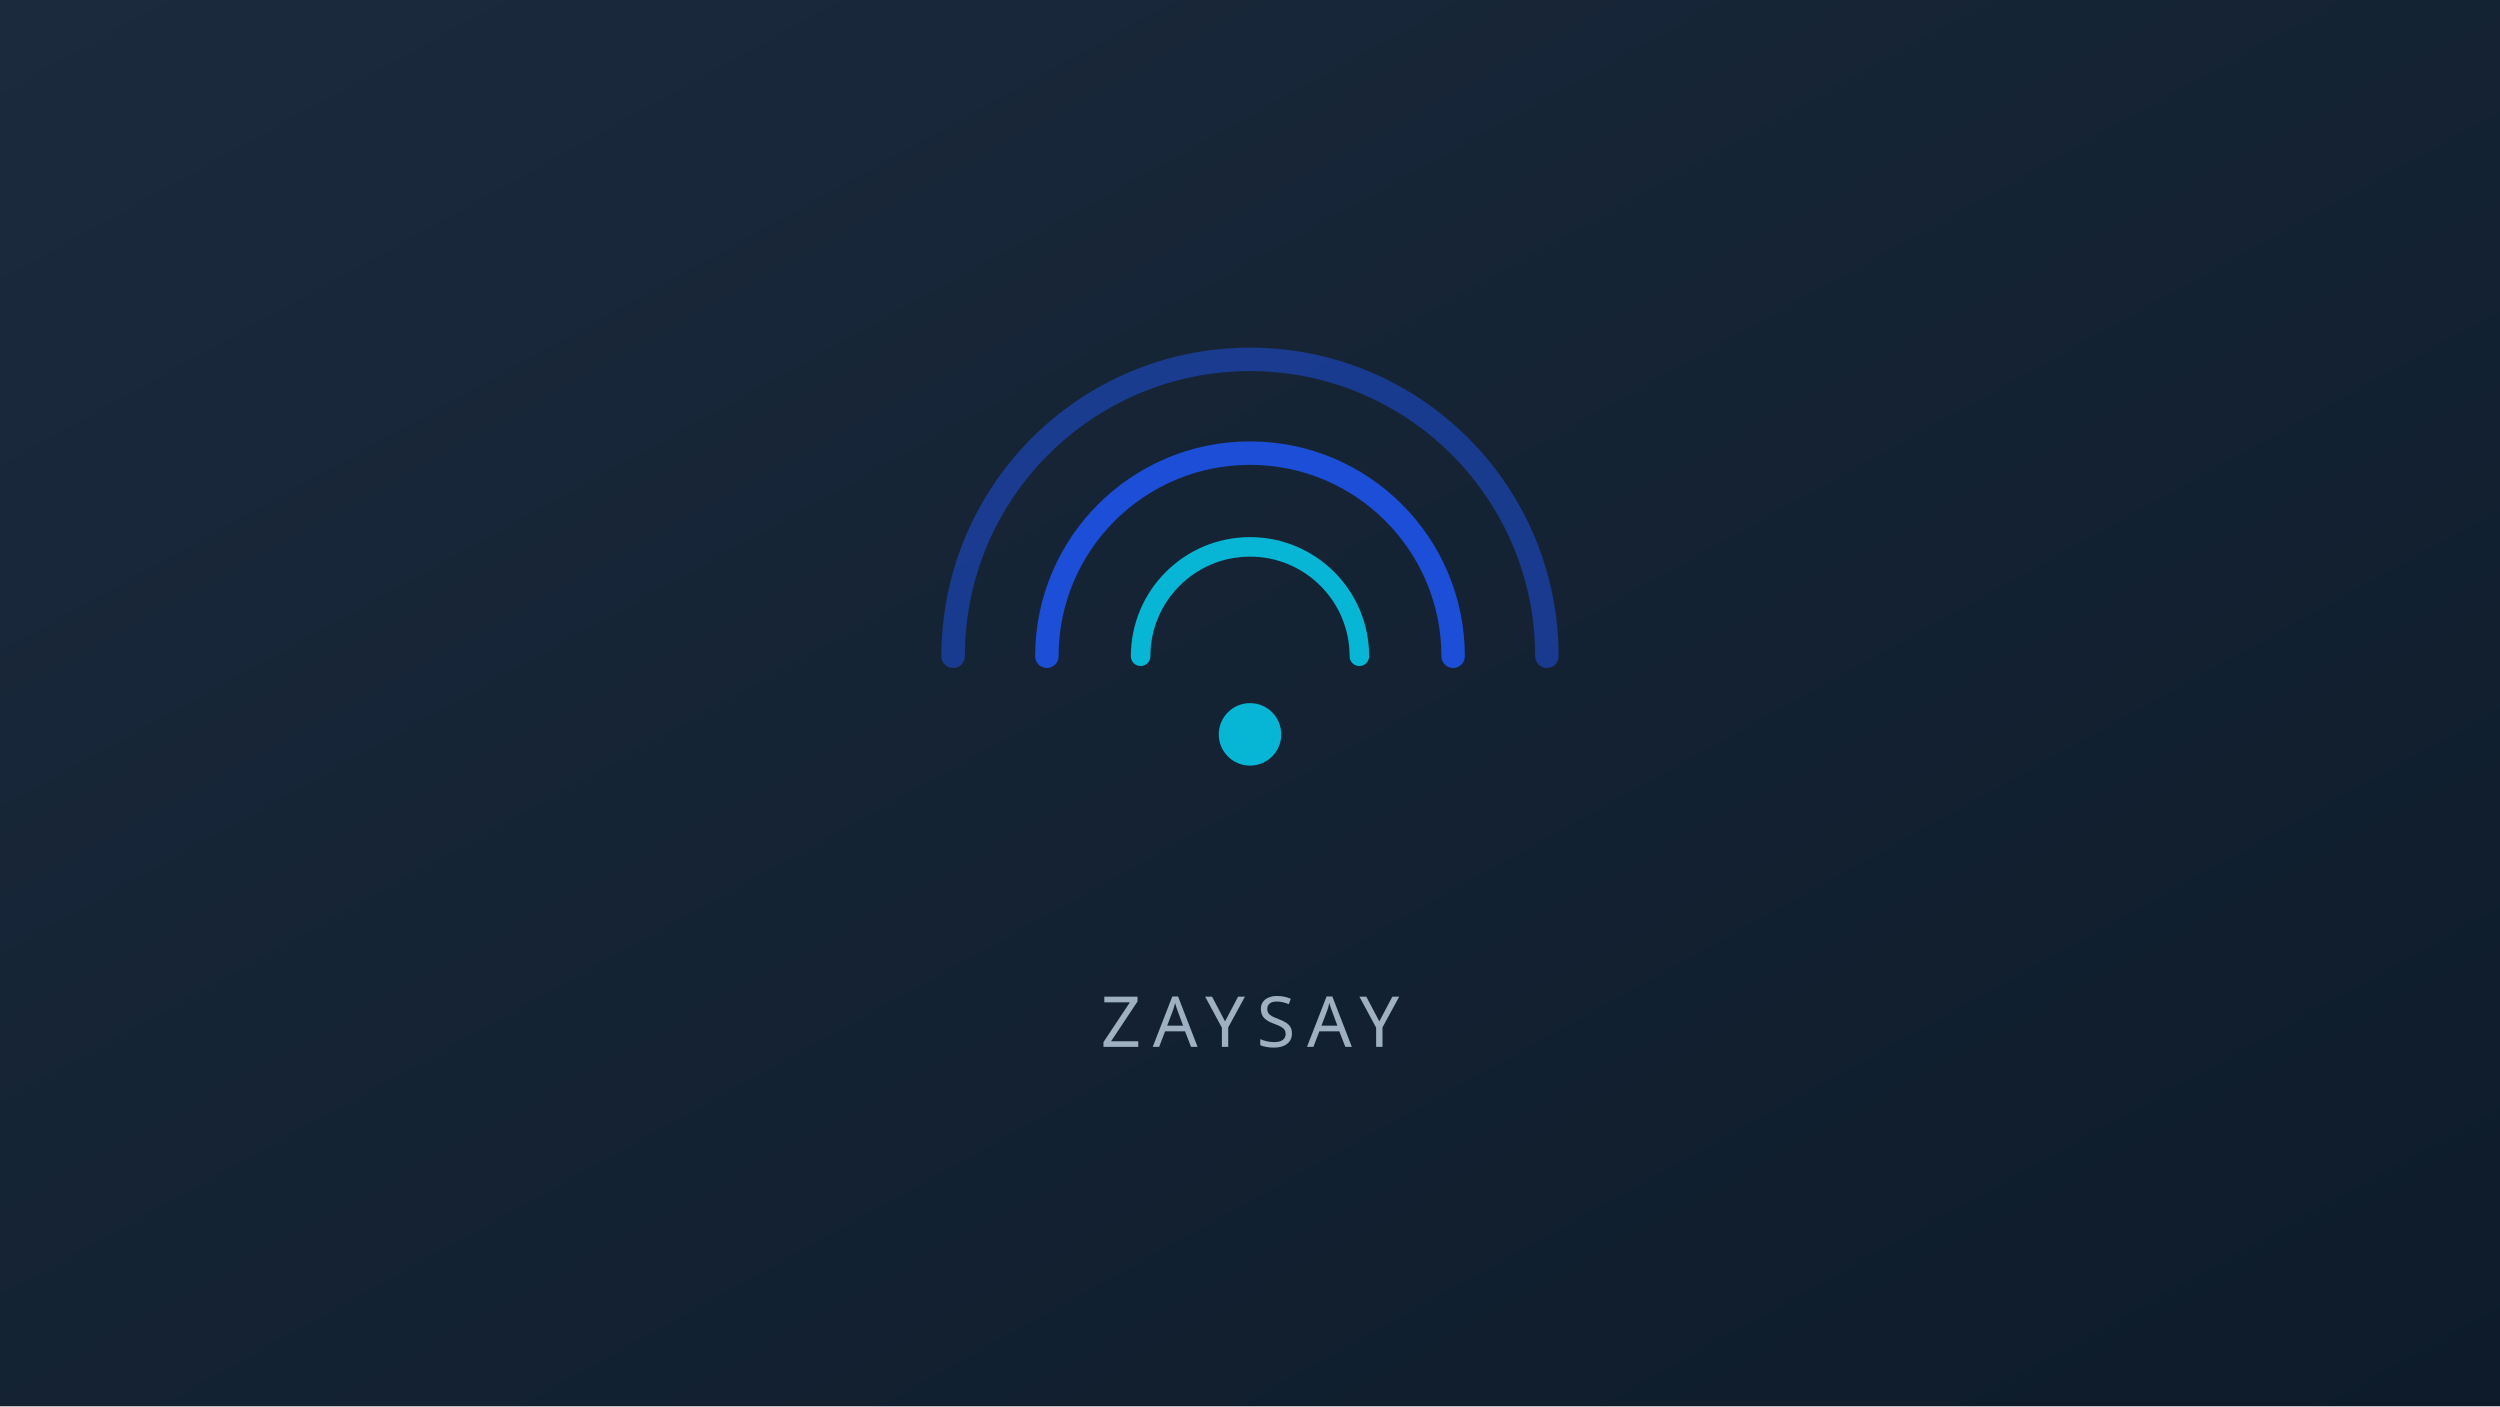
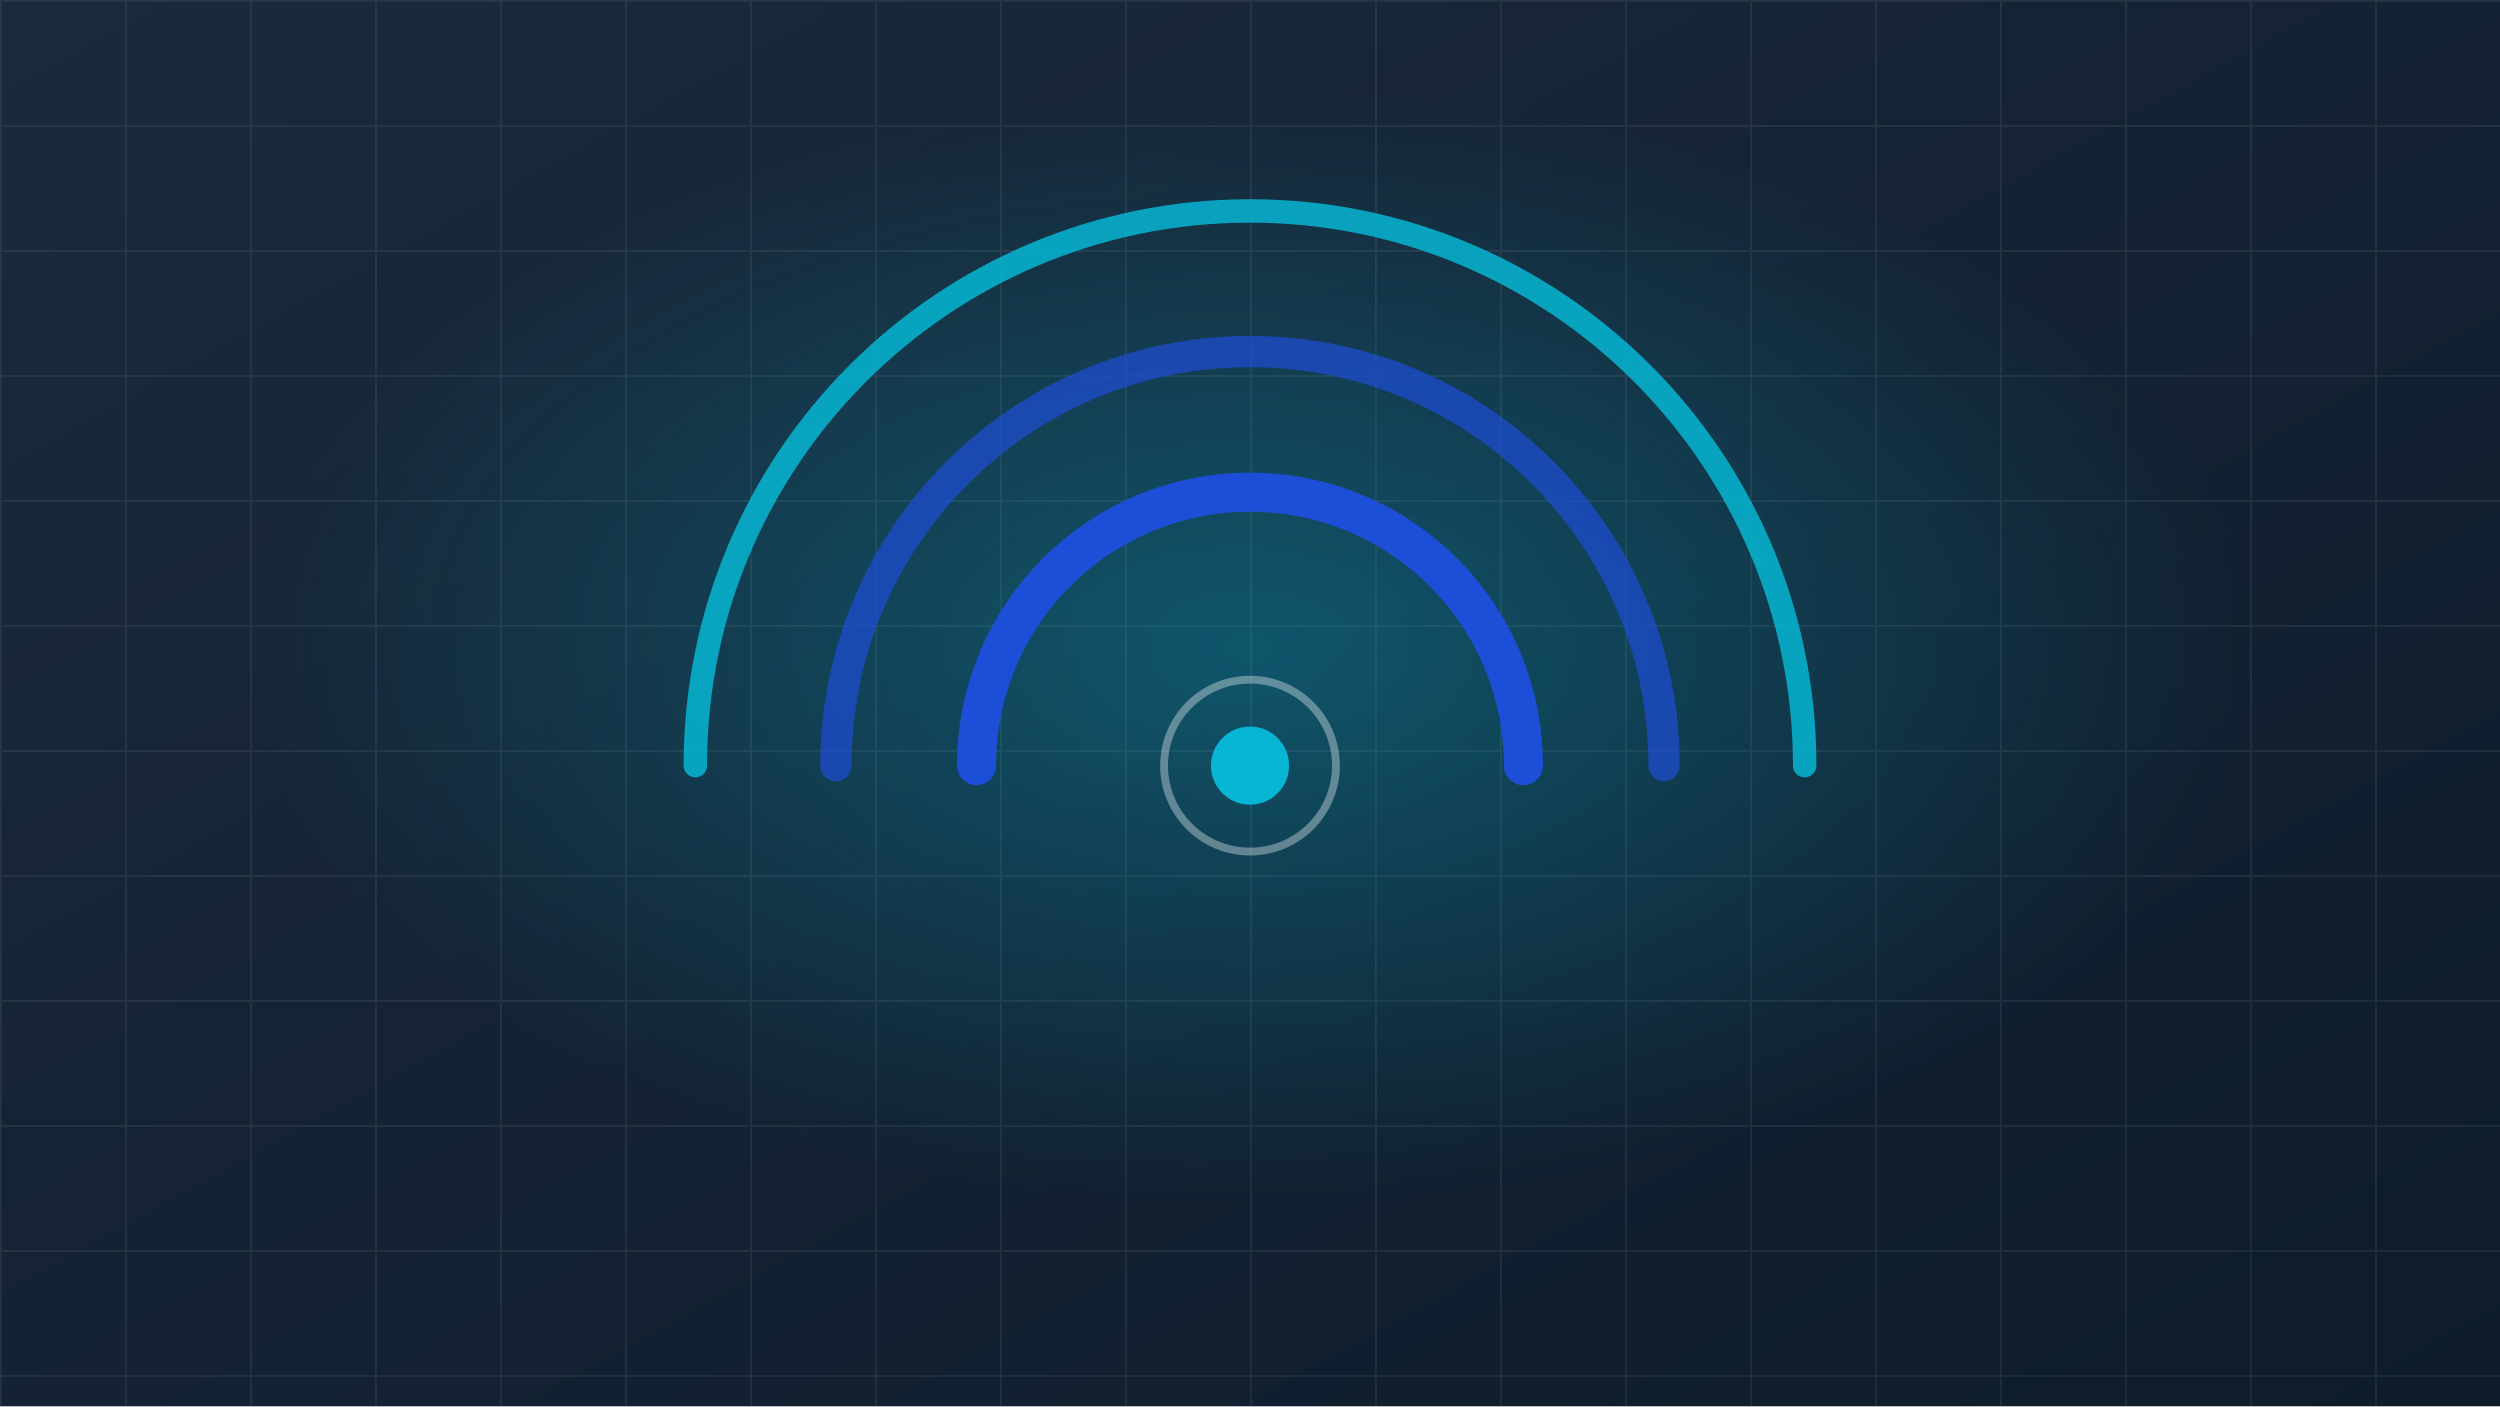
- <svg xmlns="http://www.w3.org/2000/svg" viewBox="0 0 640 360" role="img" aria-label="ZaySay placeholder">
+ <svg xmlns="http://www.w3.org/2000/svg" viewBox="0 0 640 360" role="img" aria-label="ZaySay">
  <defs>
-     <linearGradient id="zaysay" x1="0" y1="0" x2="1" y2="1">
+     <linearGradient id="zaysay-bg" x1="0" y1="0" x2="1" y2="1">
      <stop offset="0" stop-color="#1b2a3d" />
      <stop offset="1" stop-color="#0d1b2a" />
    </linearGradient>
+     <pattern id="zaysay-grid" width="32" height="32" patternUnits="userSpaceOnUse">
+       <path d="M32 0H0V32" fill="none" stroke="#ffffff" stroke-opacity=".07" stroke-width="1" />
+     </pattern>
+     <radialGradient id="zaysay-glow" cx="50%" cy="46%" r="40%">
+       <stop offset="0" stop-color="#06b6d4" stop-opacity=".35" />
+       <stop offset="1" stop-color="#06b6d4" stop-opacity="0" />
+     </radialGradient>
  </defs>
-   <rect width="640" height="360" fill="url(#zaysay)" />
-   <path d="M292 168a28 28 0 0 1 56 0" fill="none" stroke="#06b6d4" stroke-width="5" stroke-linecap="round" />
-   <path d="M268 168a52 52 0 0 1 104 0" fill="none" stroke="#1d4ed8" stroke-width="6" stroke-linecap="round" />
-   <path d="M244 168a76 76 0 0 1 152 0" fill="none" stroke="#1d4ed8" stroke-width="6" stroke-linecap="round" opacity="0.55" />
-   <circle cx="320" cy="188" r="8" fill="#06b6d4" />
-   <text x="320" y="268" text-anchor="middle" fill="#9fb0c3" font-family="system-ui,sans-serif" font-size="18" letter-spacing="3">ZAYSAY</text>
+   <rect width="640" height="360" fill="url(#zaysay-bg)" />
+   <rect width="640" height="360" fill="url(#zaysay-grid)" />
+   <rect width="640" height="360" fill="url(#zaysay-glow)" />
+   <g fill="none" stroke-linecap="round">
+     <path d="M250 196a70 70 0 0 1 140 0" stroke="#1d4ed8" stroke-width="10" />
+     <path d="M214 196a106 106 0 0 1 212 0" stroke="#1d4ed8" stroke-width="8" stroke-opacity=".7" />
+     <path d="M178 196a142 142 0 0 1 284 0" stroke="#06b6d4" stroke-width="6" stroke-opacity=".85" />
+   </g>
+   <circle cx="320" cy="196" r="10" fill="#06b6d4" />
+   <circle cx="320" cy="196" r="22" fill="none" stroke="#ffffff" stroke-opacity=".35" stroke-width="2" />
</svg>
